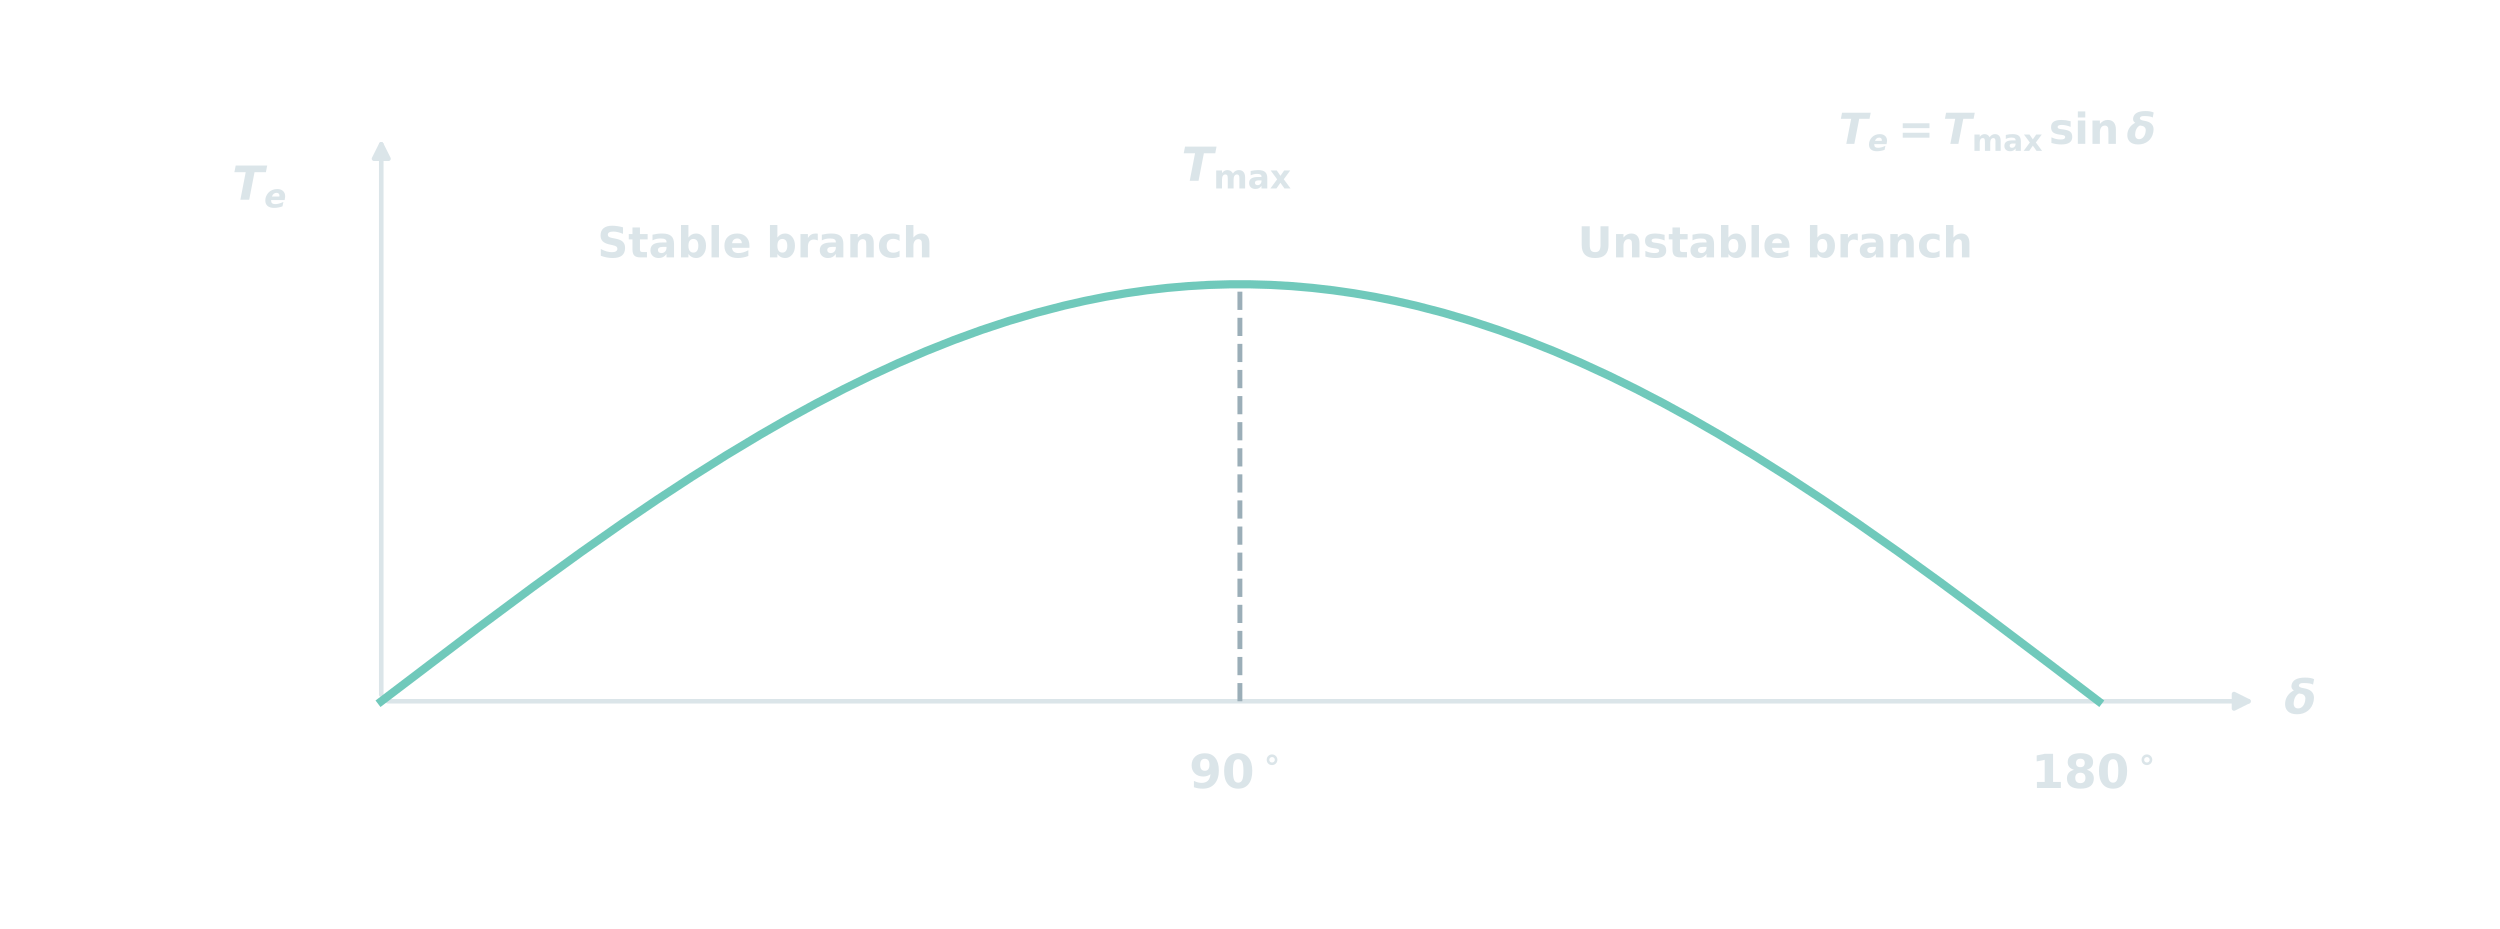
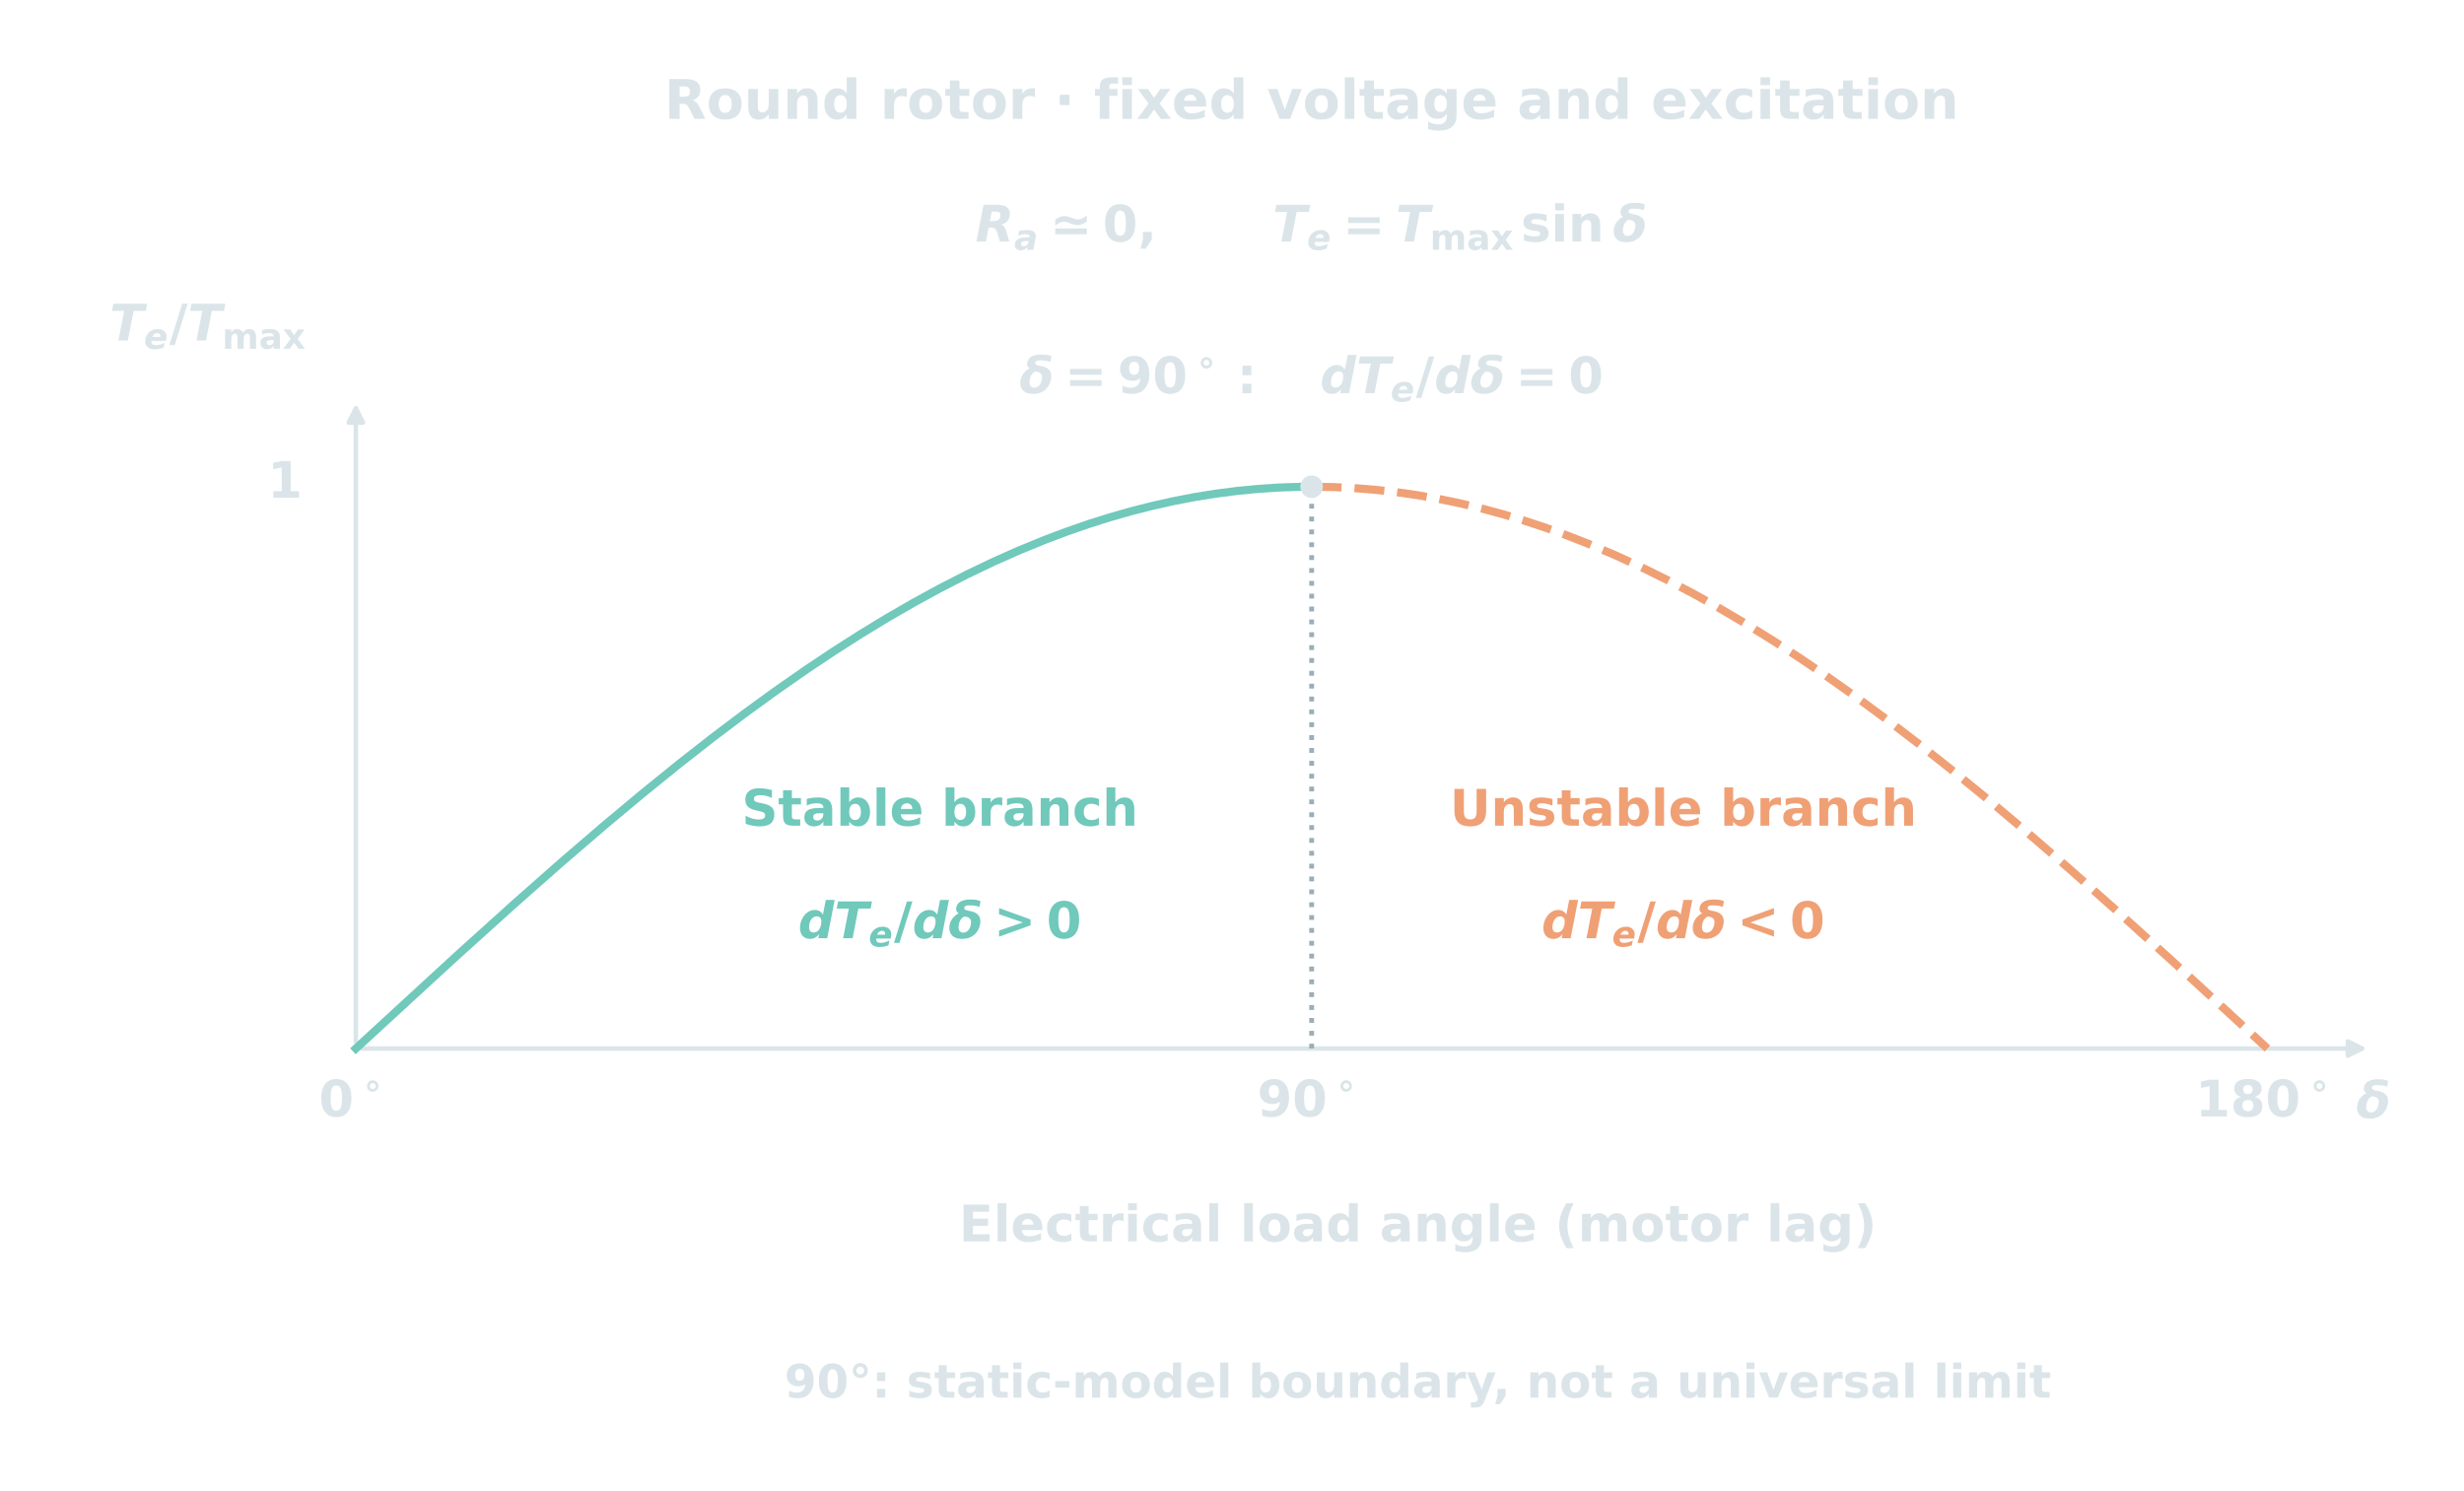
- <svg xmlns="http://www.w3.org/2000/svg" width="761.76pt" height="282.96pt" viewBox="0 0 761.76 282.96" version="1.1">
+ <svg xmlns="http://www.w3.org/2000/svg" xmlns:xlink="http://www.w3.org/1999/xlink" width="761.76pt" height="460.8pt" viewBox="0 0 761.76 460.8" version="1.1">
  <defs>
    <style type="text/css">*{stroke-linejoin: round; stroke-linecap: butt}</style>
  </defs>
  <g id="figure_1">
    <g id="patch_1">
-       <path d="M 0 282.96  L 761.76 282.96  L 761.76 0  L 0 0  L 0 282.96  z " style="fill: none" />
+       <path d="M 0 460.8 L 761.76 460.8 L 761.76 0 L 0 0 L 0 460.8 z " style="fill: none" />
    </g>
    <g id="axes_1">
      <g id="patch_2">
-         <path d="M 118.168 213.68  Q 402.425 213.68 685.117 213.68  " clip-path="url(#p952e1ccb99)" style="fill: none; stroke: #dbe5e9; stroke-width: 1.4; stroke-linecap: round" />
-         <path d="M 680.717 211.48  L 685.117 213.68  L 680.717 215.88  z " clip-path="url(#p952e1ccb99)" style="fill: #dbe5e9; stroke: #dbe5e9; stroke-width: 1.4; stroke-linecap: round" />
+         <path d="M 112.02 324.206 Q 421.923 324.206 730.262 324.206 " clip-path="url(#p3aa9951350)" style="fill: none; stroke: #dbe5e9; stroke-width: 1.4; stroke-linecap: round" />
+         <path d="M 725.862 322.006 L 730.262 324.206 L 725.862 326.406 z " clip-path="url(#p3aa9951350)" style="fill: #dbe5e9; stroke: #dbe5e9; stroke-width: 1.4; stroke-linecap: round" />
      </g>
      <g id="patch_3">
-         <path d="M 116.172 211.678  Q 116.172 127.039 116.172 43.965  " clip-path="url(#p952e1ccb99)" style="fill: none; stroke: #dbe5e9; stroke-width: 1.4; stroke-linecap: round" />
-         <path d="M 113.972 48.365  L 116.172 43.965  L 118.372 48.365  z " clip-path="url(#p952e1ccb99)" style="fill: #dbe5e9; stroke: #dbe5e9; stroke-width: 1.4; stroke-linecap: round" />
+         <path d="M 110.016 322.204 Q 110.016 223.451 110.016 126.262 " clip-path="url(#p3aa9951350)" style="fill: none; stroke: #dbe5e9; stroke-width: 1.4; stroke-linecap: round" />
+         <path d="M 107.816 130.662 L 110.016 126.262 L 112.216 130.662 z " clip-path="url(#p3aa9951350)" style="fill: #dbe5e9; stroke: #dbe5e9; stroke-width: 1.4; stroke-linecap: round" />
      </g>
      <g id="line2d_1">
-         <path d="M 116.172 213.68  L 145.592 191.351  L 162.404 178.86  L 177.114 168.216  L 189.723 159.372  L 200.23 152.238  L 210.737 145.348  L 221.244 138.73  L 231.752 132.41  L 240.157 127.585  L 248.563 122.98  L 256.969 118.606  L 265.375 114.474  L 273.78 110.595  L 282.186 106.978  L 290.592 103.632  L 298.998 100.567  L 307.404 97.79  L 315.809 95.309  L 324.215 93.128  L 330.519 91.694  L 336.824 90.434  L 343.128 89.352  L 349.432 88.447  L 355.737 87.721  L 362.041 87.176  L 368.345 86.813  L 374.65 86.631  L 380.954 86.631  L 387.259 86.813  L 393.563 87.176  L 399.867 87.721  L 406.172 88.447  L 412.476 89.352  L 418.78 90.434  L 425.085 91.694  L 431.389 93.128  L 439.795 95.309  L 448.2 97.79  L 456.606 100.567  L 465.012 103.632  L 473.418 106.978  L 481.824 110.595  L 490.229 114.474  L 498.635 118.606  L 507.041 122.98  L 515.447 127.585  L 523.852 132.41  L 534.36 138.73  L 544.867 145.348  L 555.374 152.238  L 565.881 159.372  L 578.49 168.216  L 591.099 177.321  L 605.809 188.202  L 624.722 202.472  L 639.432 213.68  L 639.432 213.68  " clip-path="url(#p952e1ccb99)" style="fill: none; stroke: #70c9bb; stroke-width: 2.5; stroke-linecap: square" />
+         <path d="M 110.016 324.206 L 141.206 295.535 L 159.264 279.245 L 174.038 266.219 L 187.171 254.937 L 198.662 245.341 L 210.154 236.039 L 220.003 228.326 L 229.853 220.876 L 239.702 213.71 L 249.552 206.846 L 257.76 201.371 L 265.968 196.13 L 274.176 191.133 L 282.384 186.389 L 290.592 181.907 L 298.8 177.697 L 307.008 173.765 L 315.216 170.119 L 323.424 166.767 L 329.99 164.301 L 336.557 162.029 L 343.123 159.956 L 349.69 158.082 L 356.256 156.411 L 362.822 154.944 L 369.389 153.683 L 375.955 152.63 L 382.522 151.786 L 389.088 151.152 L 395.654 150.729 L 402.221 150.518 L 405.504 150.491 L 405.504 150.491 " clip-path="url(#p3aa9951350)" style="fill: none; stroke: #70c9bb; stroke-width: 2.5; stroke-linecap: square" />
      </g>
      <g id="line2d_2">
-         <path d="M 377.802 213.68  L 377.802 86.608  " clip-path="url(#p952e1ccb99)" style="fill: none; stroke-dasharray: 5.55,2.4; stroke-dashoffset: 0; stroke: #9baeb8; stroke-width: 1.5" />
+         <path d="M 405.504 150.491 L 412.07 150.597 L 418.637 150.915 L 425.203 151.443 L 431.77 152.182 L 438.336 153.131 L 444.902 154.288 L 451.469 155.651 L 458.035 157.221 L 464.602 158.994 L 471.168 160.968 L 477.734 163.141 L 484.301 165.51 L 490.867 168.072 L 499.075 171.543 L 507.283 175.304 L 515.491 179.348 L 523.699 183.668 L 531.907 188.255 L 540.115 193.102 L 548.323 198.198 L 556.531 203.534 L 564.739 209.099 L 574.589 216.066 L 584.438 223.329 L 594.288 230.869 L 604.138 238.665 L 615.629 248.054 L 627.12 257.728 L 640.253 269.085 L 655.027 282.18 L 671.443 297.031 L 694.426 318.143 L 700.992 324.206 L 700.992 324.206 " clip-path="url(#p3aa9951350)" style="fill: none; stroke-dasharray: 9.25,4; stroke-dashoffset: 0; stroke: #f0a075; stroke-width: 2.5" />
+       </g>
+       <g id="line2d_3">
+         <path d="M 405.504 324.206 L 405.504 150.491 " clip-path="url(#p3aa9951350)" style="fill: none; stroke-dasharray: 1.5,2.475; stroke-dashoffset: 0; stroke: #9baeb8; stroke-width: 1.5" />
+       </g>
+       <g id="line2d_4">
+         <defs>
+           <path id="m224fbdfc54" d="M 0 3 C 0.796 3 1.559 2.684 2.121 2.121 C 2.684 1.559 3 0.796 3 0 C 3 -0.796 2.684 -1.559 2.121 -2.121 C 1.559 -2.684 0.796 -3 0 -3 C -0.796 -3 -1.559 -2.684 -2.121 -2.121 C -2.684 -1.559 -3 -0.796 -3 0 C -3 0.796 -2.684 1.559 -2.121 2.121 C -1.559 2.684 -0.796 3 0 3 z " style="stroke: #dbe5e9" />
+         </defs>
+         <g clip-path="url(#p3aa9951350)">
+           <use xlink:href="#m224fbdfc54" x="405.504" y="150.491" style="fill: #dbe5e9; stroke: #dbe5e9" />
+         </g>
      </g>
      <g id="text_1">
-         <g style="fill: #dbe5e9" transform="translate(70.7275 61.44265)">
+         <g style="fill: #dbe5e9" transform="translate(33.8592 105.9038)">
          <text>
-             <tspan x="0" y="-0.578" style="font-style: oblique; font-weight: 700; font-size: 14.3px; font-family: 'DejaVu Sans'; fill: #dbe5e9">T</tspan>
-             <tspan x="9.752" y="1.766" style="font-style: oblique; font-weight: 700; font-size: 10.01px; font-family: 'DejaVu Sans'; fill: #dbe5e9">e</tspan>
+             <tspan x="0" y="-0.625" style="font-style: oblique; font-weight: 700; font-size: 15.6px; font-family: 'DejaVu Sans'; fill: #dbe5e9">T</tspan>
+             <tspan x="24.162" y="-0.625" style="font-style: oblique; font-weight: 700; font-size: 15.6px; font-family: 'DejaVu Sans'; fill: #dbe5e9">T</tspan>
+             <tspan x="10.637" y="1.934" style="font-style: oblique; font-weight: 700; font-size: 10.92px; font-family: 'DejaVu Sans'; fill: #dbe5e9">e</tspan>
+             <tspan x="18.467" y="-0.625" style="font-weight: 700; font-size: 15.6px; font-family: 'DejaVu Sans'; fill: #dbe5e9">/</tspan>
+             <tspan x="34.799" y="1.934" style="font-weight: 700; font-size: 10.92px; font-family: 'DejaVu Sans'; fill: #dbe5e9">m</tspan>
+             <tspan x="46.173" y="1.934" style="font-weight: 700; font-size: 10.92px; font-family: 'DejaVu Sans'; fill: #dbe5e9">a</tspan>
+             <tspan x="53.539" y="1.934" style="font-weight: 700; font-size: 10.92px; font-family: 'DejaVu Sans'; fill: #dbe5e9">x</tspan>
          </text>
        </g>
      </g>
      <g id="text_2">
-         <g style="fill: #dbe5e9" transform="translate(696.0585 217.4678)">
+         <g style="fill: #dbe5e9" transform="translate(82.68 154.5438)">
          <text>
-             <tspan x="0" y="-0.031" style="font-style: oblique; font-weight: 700; font-size: 14.3px; font-family: 'DejaVu Sans'; fill: #dbe5e9">δ</tspan>
+             <tspan x="0" y="-0.625" style="font-weight: 700; font-size: 15.6px; font-family: 'DejaVu Sans'; fill: #dbe5e9">1</tspan>
          </text>
        </g>
      </g>
      <g id="text_3">
-         <g style="fill: #dbe5e9" transform="translate(362.358 240.4986)">
+         <g style="fill: #dbe5e9" transform="translate(98.55 345.6295)">
          <text>
-             <tspan x="0" y="-0.391" style="font-weight: 700; font-size: 14.3px; font-family: 'DejaVu Sans'; fill: #dbe5e9">9</tspan>
-             <tspan x="9.948" y="-0.391" style="font-weight: 700; font-size: 14.3px; font-family: 'DejaVu Sans'; fill: #dbe5e9">0</tspan>
-             <tspan x="22.118" y="-5.859" style="font-weight: 700; font-size: 10.01px; font-family: 'DejaVu Sans'; fill: #dbe5e9">∘</tspan>
+             <tspan x="0" y="-0.422" style="font-weight: 700; font-size: 15.6px; font-family: 'DejaVu Sans'; fill: #dbe5e9">0</tspan>
+             <tspan x="13.274" y="-6.394" style="font-weight: 700; font-size: 10.92px; font-family: 'DejaVu Sans'; fill: #dbe5e9">∘</tspan>
          </text>
        </g>
      </g>
      <g id="text_4">
-         <g style="fill: #dbe5e9" transform="translate(618.983 240.4986)">
+         <g style="fill: #dbe5e9" transform="translate(388.656 345.6295)">
          <text>
-             <tspan x="0" y="-0.391" style="font-weight: 700; font-size: 14.3px; font-family: 'DejaVu Sans'; fill: #dbe5e9">1</tspan>
-             <tspan x="9.948" y="-0.391" style="font-weight: 700; font-size: 14.3px; font-family: 'DejaVu Sans'; fill: #dbe5e9">8</tspan>
-             <tspan x="19.896" y="-0.391" style="font-weight: 700; font-size: 14.3px; font-family: 'DejaVu Sans'; fill: #dbe5e9">0</tspan>
-             <tspan x="32.066" y="-5.859" style="font-weight: 700; font-size: 10.01px; font-family: 'DejaVu Sans'; fill: #dbe5e9">∘</tspan>
+             <tspan x="0" y="-0.422" style="font-weight: 700; font-size: 15.6px; font-family: 'DejaVu Sans'; fill: #dbe5e9">9</tspan>
+             <tspan x="10.85" y="-0.422" style="font-weight: 700; font-size: 15.6px; font-family: 'DejaVu Sans'; fill: #dbe5e9">0</tspan>
+             <tspan x="24.124" y="-6.394" style="font-weight: 700; font-size: 10.92px; font-family: 'DejaVu Sans'; fill: #dbe5e9">∘</tspan>
          </text>
        </g>
      </g>
      <g id="text_5">
-         <g style="fill: #dbe5e9" transform="translate(359.9985 55.66665)">
+         <g style="fill: #dbe5e9" transform="translate(678.684 345.6295)">
          <text>
-             <tspan x="0" y="-0.578" style="font-style: oblique; font-weight: 700; font-size: 14.3px; font-family: 'DejaVu Sans'; fill: #dbe5e9">T</tspan>
-             <tspan x="9.752" y="1.766" style="font-weight: 700; font-size: 10.01px; font-family: 'DejaVu Sans'; fill: #dbe5e9">m</tspan>
-             <tspan x="20.18" y="1.766" style="font-weight: 700; font-size: 10.01px; font-family: 'DejaVu Sans'; fill: #dbe5e9">a</tspan>
-             <tspan x="26.934" y="1.766" style="font-weight: 700; font-size: 10.01px; font-family: 'DejaVu Sans'; fill: #dbe5e9">x</tspan>
+             <tspan x="0" y="-0.422" style="font-weight: 700; font-size: 15.6px; font-family: 'DejaVu Sans'; fill: #dbe5e9">1</tspan>
+             <tspan x="10.85" y="-0.422" style="font-weight: 700; font-size: 15.6px; font-family: 'DejaVu Sans'; fill: #dbe5e9">8</tspan>
+             <tspan x="21.7" y="-0.422" style="font-weight: 700; font-size: 15.6px; font-family: 'DejaVu Sans'; fill: #dbe5e9">0</tspan>
+             <tspan x="34.975" y="-6.394" style="font-weight: 700; font-size: 10.92px; font-family: 'DejaVu Sans'; fill: #dbe5e9">∘</tspan>
          </text>
        </g>
      </g>
      <g id="text_6">
-         <text style="font-weight: 700; font-size: 13px; font-family: 'DejaVu Sans'; text-anchor: middle; fill: #dbe5e9" x="233.136" y="78.433" transform="rotate(-0 233.136 78.43346)">Stable branch</text>
+         <text style="font-weight: 700; font-size: 15.6px; font-family: 'DejaVu Sans'; text-anchor: middle; fill: #70c9bb" x="290.592" y="255.299" transform="rotate(-0 290.592 255.2987)">Stable branch</text>
      </g>
      <g id="text_7">
-         <text style="font-weight: 700; font-size: 13px; font-family: 'DejaVu Sans'; text-anchor: middle; fill: #dbe5e9" x="540.936" y="78.433" transform="rotate(-0 540.936 78.43346)">Unstable branch</text>
+         <g style="fill: #70c9bb" transform="translate(246.756 290.1207)">
+           <text>
+             <tspan x="0" y="-0.031" style="font-style: oblique; font-weight: 700; font-size: 15.6px; font-family: 'DejaVu Sans'; fill: #70c9bb">d</tspan>
+             <tspan x="11.162" y="-0.031" style="font-style: oblique; font-weight: 700; font-size: 15.6px; font-family: 'DejaVu Sans'; fill: #70c9bb">T</tspan>
+             <tspan x="35.324" y="-0.031" style="font-style: oblique; font-weight: 700; font-size: 15.6px; font-family: 'DejaVu Sans'; fill: #70c9bb">d</tspan>
+             <tspan x="46.487" y="-0.031" style="font-style: oblique; font-weight: 700; font-size: 15.6px; font-family: 'DejaVu Sans'; fill: #70c9bb">δ</tspan>
+             <tspan x="21.799" y="2.528" style="font-style: oblique; font-weight: 700; font-size: 10.92px; font-family: 'DejaVu Sans'; fill: #70c9bb">e</tspan>
+             <tspan x="29.629" y="-0.031" style="font-weight: 700; font-size: 15.6px; font-family: 'DejaVu Sans'; fill: #70c9bb">/</tspan>
+             <tspan x="60.45" y="-0.031" style="font-weight: 700; font-size: 15.6px; font-family: 'DejaVu Sans'; fill: #70c9bb">&gt;</tspan>
+             <tspan x="76.765" y="-0.031" style="font-weight: 700; font-size: 15.6px; font-family: 'DejaVu Sans'; fill: #70c9bb">0</tspan>
+           </text>
+         </g>
      </g>
      <g id="text_8">
-         <g style="fill: #dbe5e9" transform="translate(560.292 43.84348)">
+         <text style="font-weight: 700; font-size: 15.6px; font-family: 'DejaVu Sans'; text-anchor: middle; fill: #f0a075" x="520.416" y="255.299" transform="rotate(-0 520.416 255.2987)">Unstable branch</text>
+       </g>
+       <g id="text_9">
+         <g style="fill: #f0a075" transform="translate(476.58 290.1207)">
          <text>
-             <tspan x="0" y="-0.016" style="font-style: oblique; font-weight: 700; font-size: 13px; font-family: 'DejaVu Sans'; fill: #dbe5e9">T</tspan>
-             <tspan x="31.706" y="-0.016" style="font-style: oblique; font-weight: 700; font-size: 13px; font-family: 'DejaVu Sans'; fill: #dbe5e9">T</tspan>
-             <tspan x="87.708" y="-0.016" style="font-style: oblique; font-weight: 700; font-size: 13px; font-family: 'DejaVu Sans'; fill: #dbe5e9">δ</tspan>
-             <tspan x="8.868" y="2.117" style="font-style: oblique; font-weight: 700; font-size: 9.1px; font-family: 'DejaVu Sans'; fill: #dbe5e9">e</tspan>
-             <tspan x="18.104" y="-0.016" style="font-weight: 700; font-size: 13px; font-family: 'DejaVu Sans'; fill: #dbe5e9">=</tspan>
-             <tspan x="64.002" y="-0.016" style="font-weight: 700; font-size: 13px; font-family: 'DejaVu Sans'; fill: #dbe5e9">s</tspan>
-             <tspan x="71.74" y="-0.016" style="font-weight: 700; font-size: 13px; font-family: 'DejaVu Sans'; fill: #dbe5e9">i</tspan>
-             <tspan x="76.196" y="-0.016" style="font-weight: 700; font-size: 13px; font-family: 'DejaVu Sans'; fill: #dbe5e9">n</tspan>
-             <tspan x="40.574" y="2.117" style="font-weight: 700; font-size: 9.1px; font-family: 'DejaVu Sans'; fill: #dbe5e9">m</tspan>
-             <tspan x="50.056" y="2.117" style="font-weight: 700; font-size: 9.1px; font-family: 'DejaVu Sans'; fill: #dbe5e9">a</tspan>
-             <tspan x="56.196" y="2.117" style="font-weight: 700; font-size: 9.1px; font-family: 'DejaVu Sans'; fill: #dbe5e9">x</tspan>
+             <tspan x="0" y="-0.031" style="font-style: oblique; font-weight: 700; font-size: 15.6px; font-family: 'DejaVu Sans'; fill: #f0a075">d</tspan>
+             <tspan x="11.162" y="-0.031" style="font-style: oblique; font-weight: 700; font-size: 15.6px; font-family: 'DejaVu Sans'; fill: #f0a075">T</tspan>
+             <tspan x="35.324" y="-0.031" style="font-style: oblique; font-weight: 700; font-size: 15.6px; font-family: 'DejaVu Sans'; fill: #f0a075">d</tspan>
+             <tspan x="46.487" y="-0.031" style="font-style: oblique; font-weight: 700; font-size: 15.6px; font-family: 'DejaVu Sans'; fill: #f0a075">δ</tspan>
+             <tspan x="21.799" y="2.528" style="font-style: oblique; font-weight: 700; font-size: 10.92px; font-family: 'DejaVu Sans'; fill: #f0a075">e</tspan>
+             <tspan x="29.629" y="-0.031" style="font-weight: 700; font-size: 15.6px; font-family: 'DejaVu Sans'; fill: #f0a075">/</tspan>
+             <tspan x="60.45" y="-0.031" style="font-weight: 700; font-size: 15.6px; font-family: 'DejaVu Sans'; fill: #f0a075">&lt;</tspan>
+             <tspan x="76.765" y="-0.031" style="font-weight: 700; font-size: 15.6px; font-family: 'DejaVu Sans'; fill: #f0a075">0</tspan>
          </text>
        </g>
+       </g>
+       <g id="text_10">
+         <g style="fill: #dbe5e9" transform="translate(315.18 121.6179)">
+           <text>
+             <tspan x="0" y="-0.031" style="font-style: oblique; font-weight: 700; font-size: 15.6px; font-family: 'DejaVu Sans'; fill: #dbe5e9">δ</tspan>
+             <tspan x="92.921" y="-0.031" style="font-style: oblique; font-weight: 700; font-size: 15.6px; font-family: 'DejaVu Sans'; fill: #dbe5e9">d</tspan>
+             <tspan x="104.083" y="-0.031" style="font-style: oblique; font-weight: 700; font-size: 15.6px; font-family: 'DejaVu Sans'; fill: #dbe5e9">T</tspan>
+             <tspan x="128.245" y="-0.031" style="font-style: oblique; font-weight: 700; font-size: 15.6px; font-family: 'DejaVu Sans'; fill: #dbe5e9">d</tspan>
+             <tspan x="139.408" y="-0.031" style="font-style: oblique; font-weight: 700; font-size: 15.6px; font-family: 'DejaVu Sans'; fill: #dbe5e9">δ</tspan>
+             <tspan x="13.963" y="-0.031" style="font-weight: 700; font-size: 15.6px; font-family: 'DejaVu Sans'; fill: #dbe5e9">=</tspan>
+             <tspan x="30.278" y="-0.031" style="font-weight: 700; font-size: 15.6px; font-family: 'DejaVu Sans'; fill: #dbe5e9">9</tspan>
+             <tspan x="41.129" y="-0.031" style="font-weight: 700; font-size: 15.6px; font-family: 'DejaVu Sans'; fill: #dbe5e9">0</tspan>
+             <tspan x="67.187" y="-0.031" style="font-weight: 700; font-size: 15.6px; font-family: 'DejaVu Sans'; fill: #dbe5e9">:</tspan>
+             <tspan x="122.55" y="-0.031" style="font-weight: 700; font-size: 15.6px; font-family: 'DejaVu Sans'; fill: #dbe5e9">/</tspan>
+             <tspan x="153.371" y="-0.031" style="font-weight: 700; font-size: 15.6px; font-family: 'DejaVu Sans'; fill: #dbe5e9">=</tspan>
+             <tspan x="169.686" y="-0.031" style="font-weight: 700; font-size: 15.6px; font-family: 'DejaVu Sans'; fill: #dbe5e9">0</tspan>
+             <tspan x="54.403" y="-6.003" style="font-weight: 700; font-size: 10.92px; font-family: 'DejaVu Sans'; fill: #dbe5e9">∘</tspan>
+             <tspan x="114.72" y="2.528" style="font-style: oblique; font-weight: 700; font-size: 10.92px; font-family: 'DejaVu Sans'; fill: #dbe5e9">e</tspan>
+           </text>
+         </g>
+       </g>
+       <g id="text_11">
+         <text style="font-weight: 700; font-size: 16.9px; font-family: 'DejaVu Sans'; text-anchor: middle; fill: #dbe5e9" x="405.504" y="36.756" transform="rotate(-0 405.504 36.75641)">Round rotor · fixed voltage and excitation</text>
+       </g>
+       <g id="text_12">
+         <g style="fill: #dbe5e9" transform="translate(301.53 74.71503)">
+           <text>
+             <tspan x="0" y="-0.031" style="font-style: oblique; font-weight: 700; font-size: 15.6px; font-family: 'DejaVu Sans'; fill: #dbe5e9">R</tspan>
+             <tspan x="91.886" y="-0.031" style="font-style: oblique; font-weight: 700; font-size: 15.6px; font-family: 'DejaVu Sans'; fill: #dbe5e9">T</tspan>
+             <tspan x="129.918" y="-0.031" style="font-style: oblique; font-weight: 700; font-size: 15.6px; font-family: 'DejaVu Sans'; fill: #dbe5e9">T</tspan>
+             <tspan x="197.094" y="-0.031" style="font-style: oblique; font-weight: 700; font-size: 15.6px; font-family: 'DejaVu Sans'; fill: #dbe5e9">δ</tspan>
+             <tspan x="12.007" y="2.528" style="font-style: oblique; font-weight: 700; font-size: 10.92px; font-family: 'DejaVu Sans'; fill: #dbe5e9">a</tspan>
+             <tspan x="102.523" y="2.528" style="font-style: oblique; font-weight: 700; font-size: 10.92px; font-family: 'DejaVu Sans'; fill: #dbe5e9">e</tspan>
+             <tspan x="23.05" y="-0.031" style="font-weight: 700; font-size: 15.6px; font-family: 'DejaVu Sans'; fill: #dbe5e9">≃</tspan>
+             <tspan x="39.365" y="-0.031" style="font-weight: 700; font-size: 15.6px; font-family: 'DejaVu Sans'; fill: #dbe5e9">0</tspan>
+             <tspan x="50.215" y="-0.031" style="font-weight: 700; font-size: 15.6px; font-family: 'DejaVu Sans'; fill: #dbe5e9">,</tspan>
+             <tspan x="113.602" y="-0.031" style="font-weight: 700; font-size: 15.6px; font-family: 'DejaVu Sans'; fill: #dbe5e9">=</tspan>
+             <tspan x="168.658" y="-0.031" style="font-weight: 700; font-size: 15.6px; font-family: 'DejaVu Sans'; fill: #dbe5e9">s</tspan>
+             <tspan x="177.94" y="-0.031" style="font-weight: 700; font-size: 15.6px; font-family: 'DejaVu Sans'; fill: #dbe5e9">i</tspan>
+             <tspan x="183.285" y="-0.031" style="font-weight: 700; font-size: 15.6px; font-family: 'DejaVu Sans'; fill: #dbe5e9">n</tspan>
+             <tspan x="140.555" y="2.528" style="font-weight: 700; font-size: 10.92px; font-family: 'DejaVu Sans'; fill: #dbe5e9">m</tspan>
+             <tspan x="151.929" y="2.528" style="font-weight: 700; font-size: 10.92px; font-family: 'DejaVu Sans'; fill: #dbe5e9">a</tspan>
+             <tspan x="159.295" y="2.528" style="font-weight: 700; font-size: 10.92px; font-family: 'DejaVu Sans'; fill: #dbe5e9">x</tspan>
+           </text>
+         </g>
+       </g>
+       <g id="text_13">
+         <text style="font-weight: 700; font-size: 15.6px; font-family: 'DejaVu Sans'; text-anchor: middle; fill: #dbe5e9" x="438.336" y="383.847" transform="rotate(-0 438.336 383.8472)">Electrical load angle (motor lag)</text>
+       </g>
+       <g id="text_14">
+         <g style="fill: #dbe5e9" transform="translate(728.442 345.7093)">
+           <text>
+             <tspan x="0" y="-0.031" style="font-style: oblique; font-weight: 700; font-size: 15.6px; font-family: 'DejaVu Sans'; fill: #dbe5e9">δ</tspan>
+           </text>
+         </g>
+       </g>
+       <g id="text_15">
+         <text style="font-weight: 700; font-size: 14.3px; font-family: 'DejaVu Sans'; text-anchor: middle; fill: #dbe5e9" x="438.336" y="432.149" transform="rotate(-0 438.336 432.1495)">90°: static-model boundary, not a universal limit</text>
      </g>
    </g>
  </g>
  <defs>
-     <clipPath id="p952e1ccb99">
-       <rect x="11.52" y="11.52" width="738.72" height="259.92" />
+     <clipPath id="p3aa9951350">
+       <rect x="11.52" y="11.52" width="738.72" height="437.76" />
    </clipPath>
  </defs>
</svg>
